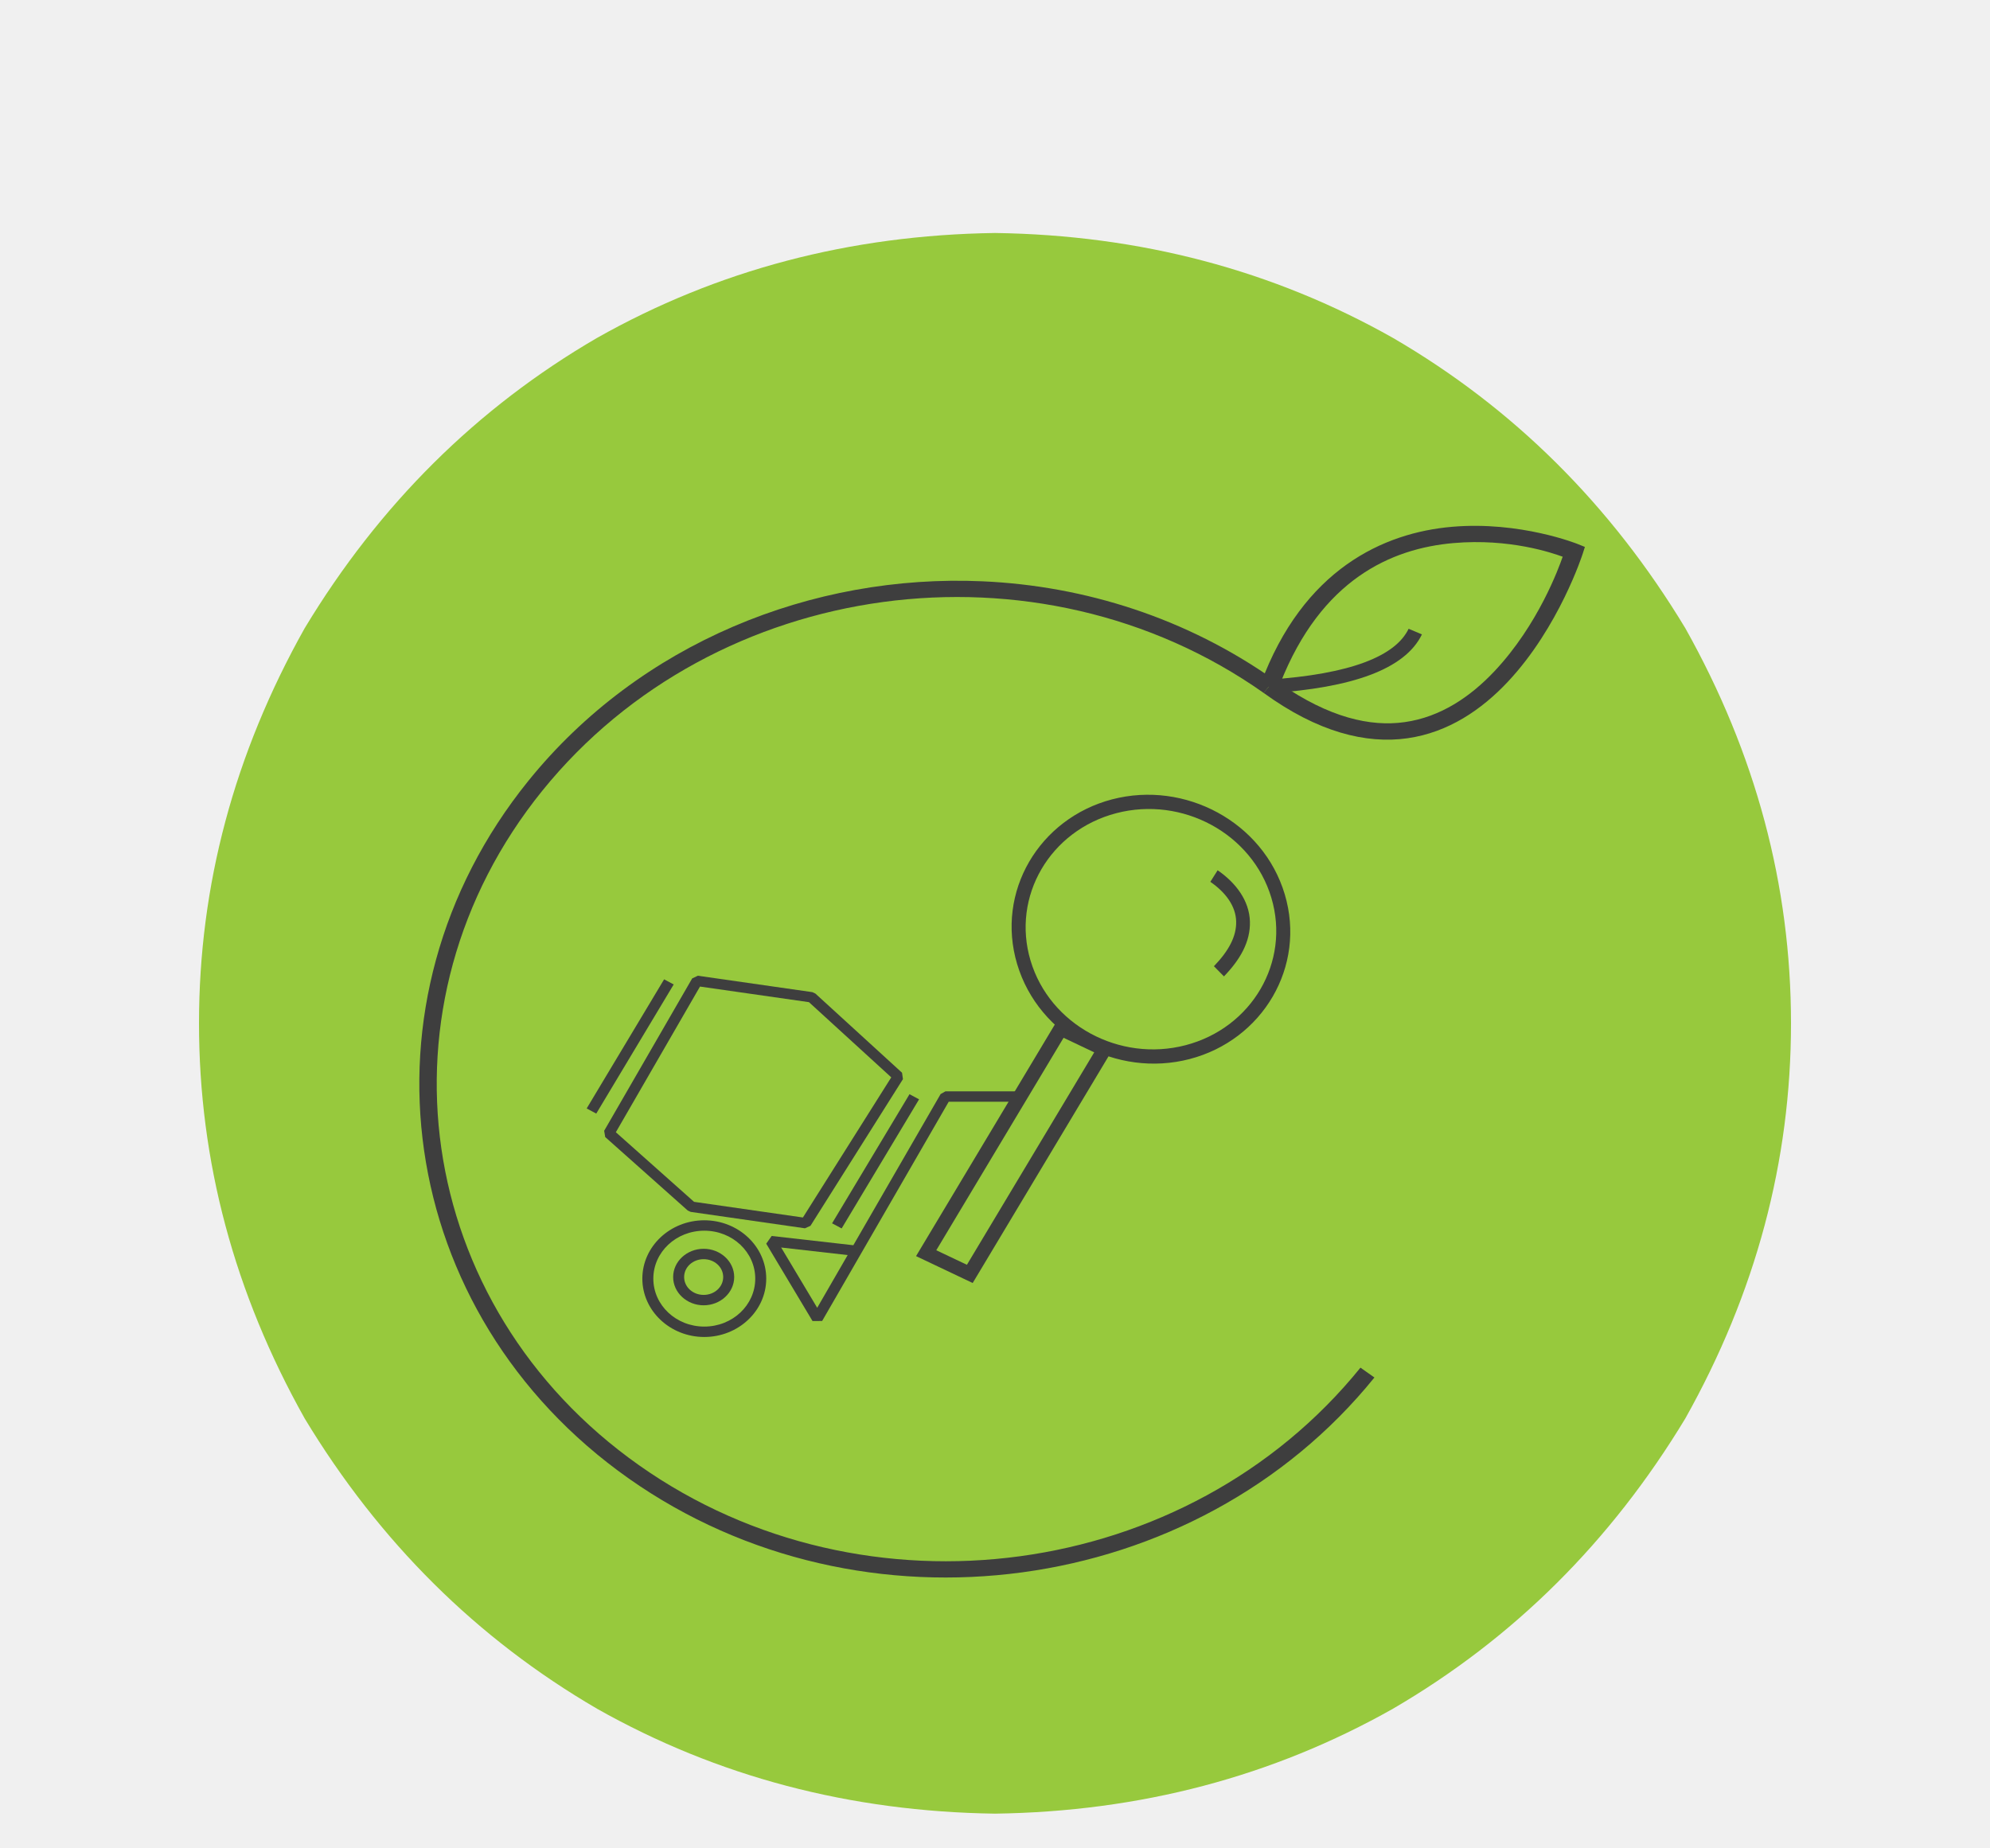
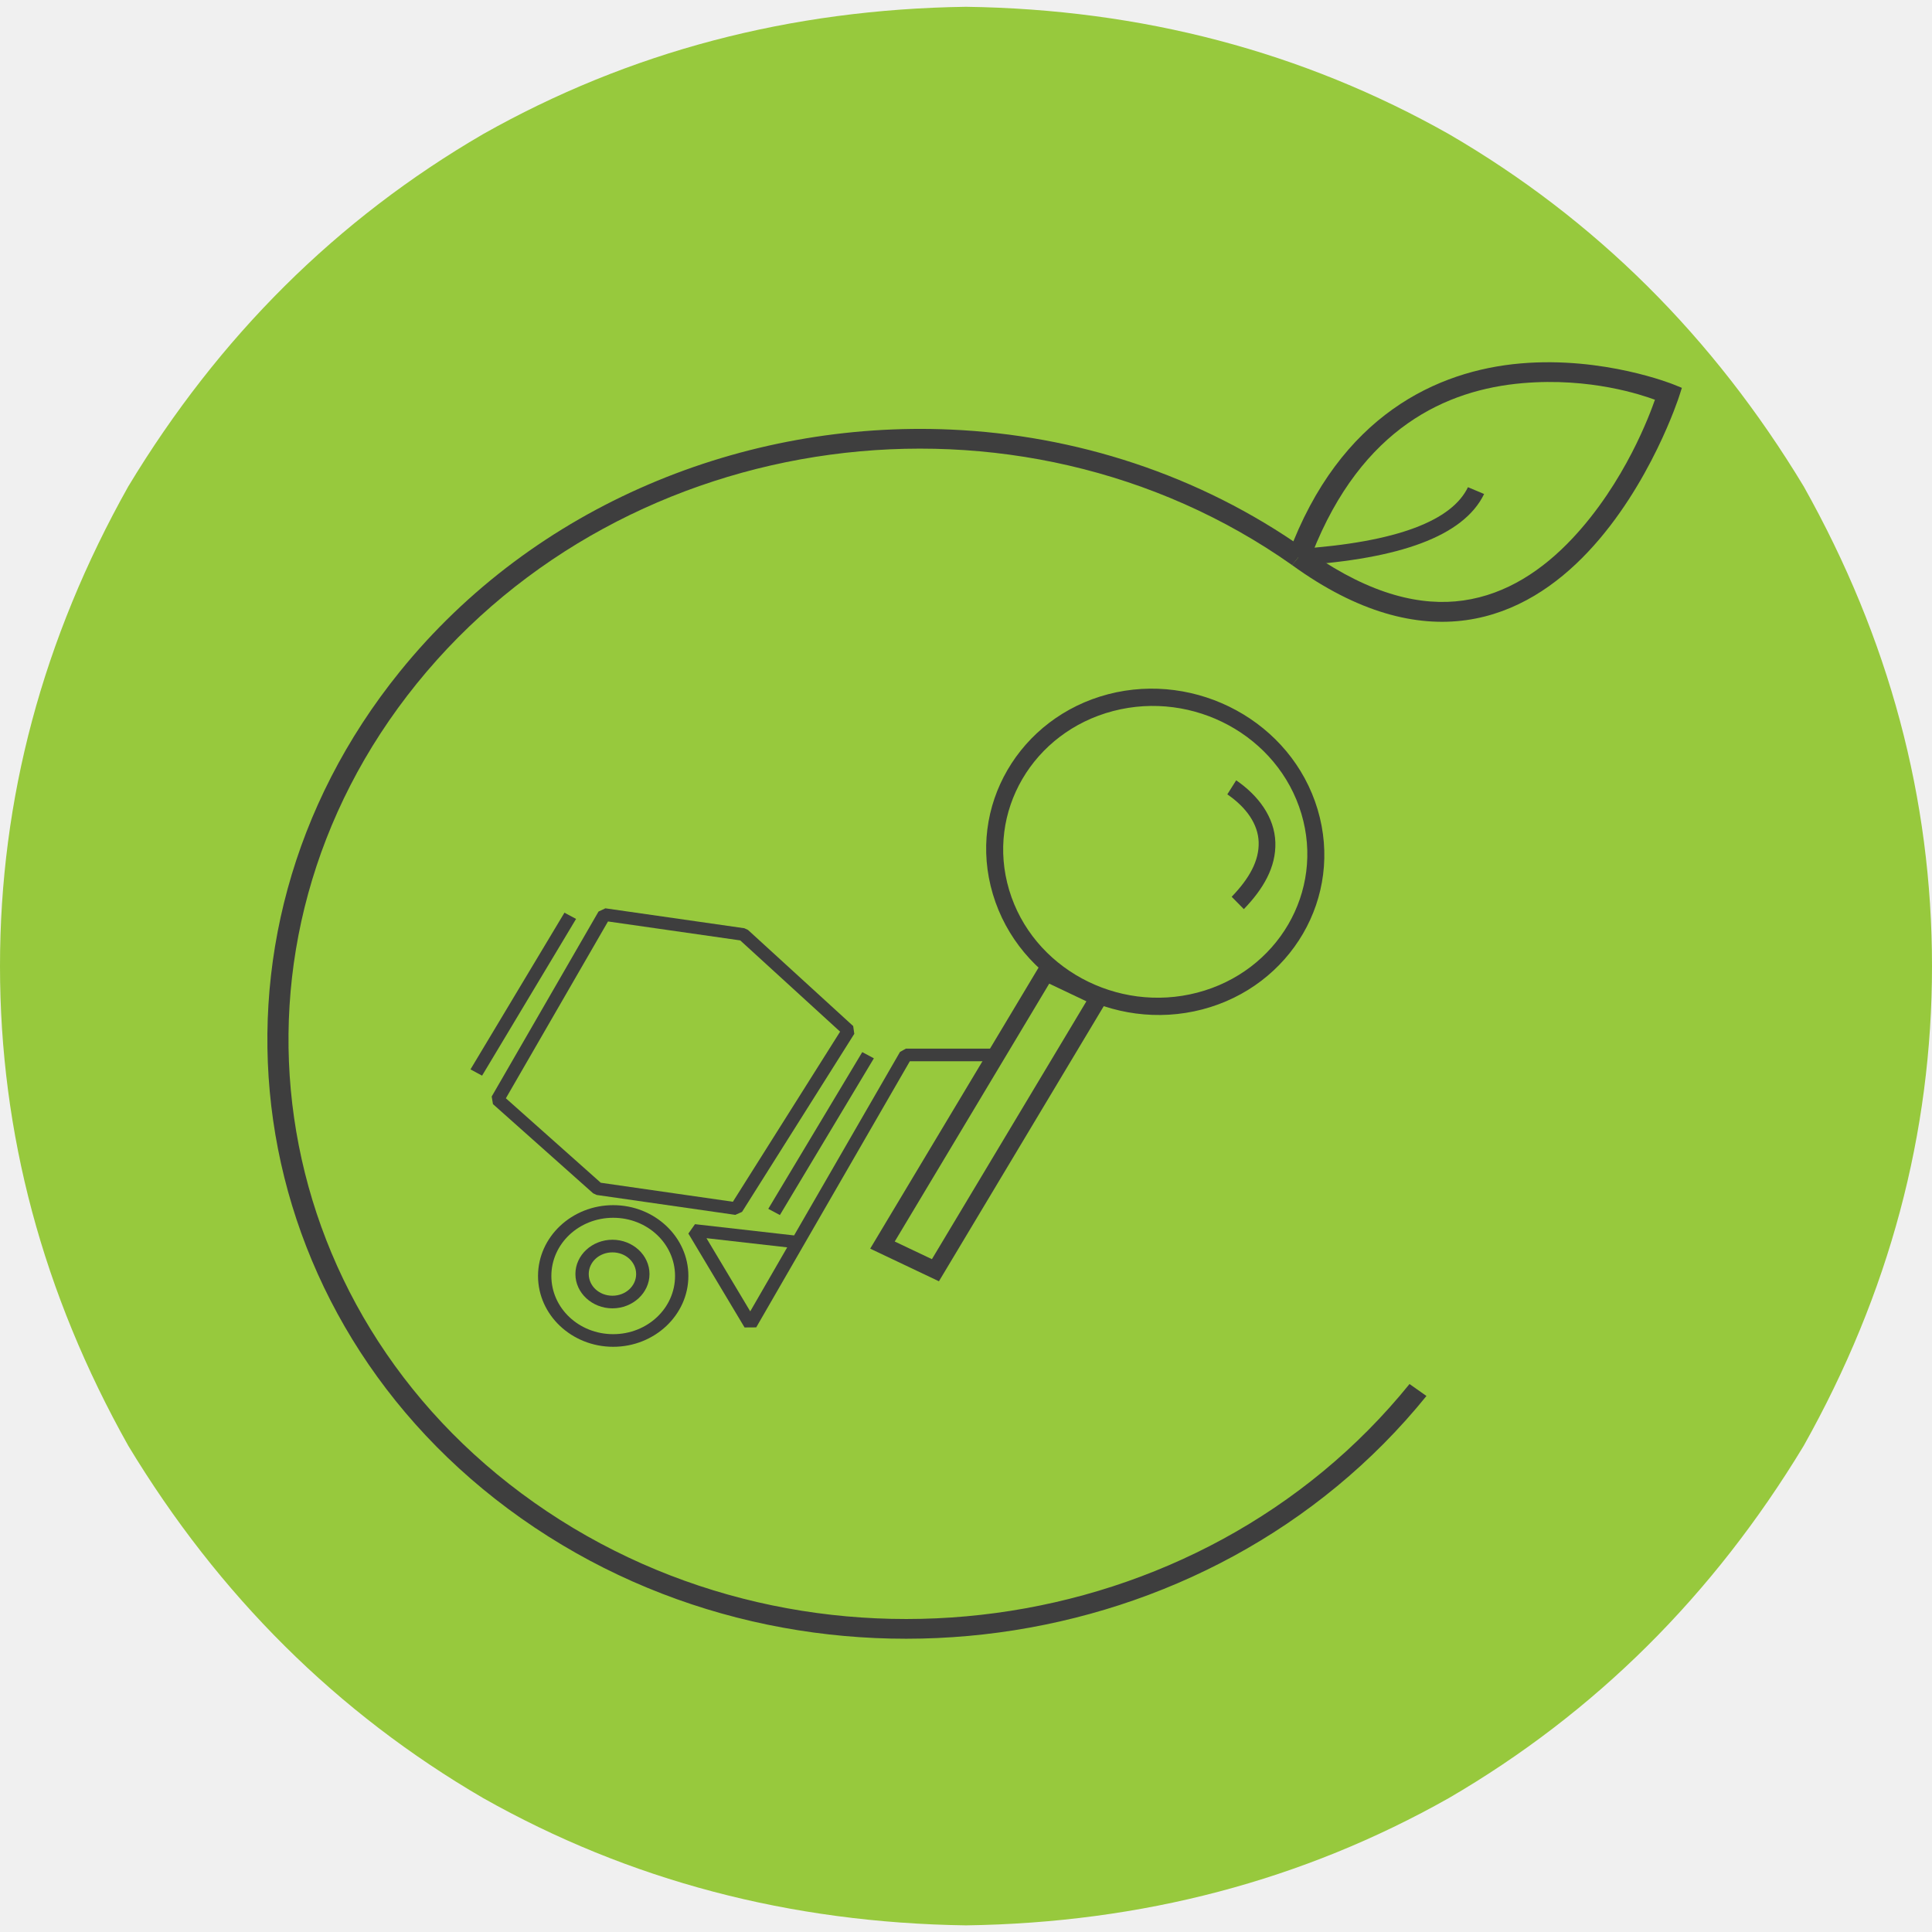
- <svg xmlns="http://www.w3.org/2000/svg" width="140" height="130" viewBox="0 0 140 130" fill="none">
+ <svg xmlns="http://www.w3.org/2000/svg" width="112" height="112" viewBox="14 16 112 112" fill="none">
  <path d="M70 127.615C80.204 127.471 89.538 125.01 98 120.231C106.462 115.299 113.317 108.491 118.564 99.81C123.521 90.974 126 81.706 126 72.005C126 62.304 123.521 53.035 118.564 44.2C113.317 35.508 106.462 28.701 98 23.778C89.538 19 80.204 16.538 70 16.394C59.796 16.538 50.462 19 42 23.778C33.538 28.701 26.683 35.508 21.436 44.2C16.479 53.035 14 62.304 14 72.005C14 81.706 16.479 90.974 21.436 99.81C26.683 108.491 33.538 115.299 42 120.231C50.462 125.01 59.796 127.471 70 127.615Z" fill="#97C93D" />
  <g clip-path="url(#clip0_2002_36)">
    <path d="M69.13 40.903C57.131 40.369 45.012 45.247 37.176 54.938C24.639 70.445 27.788 92.43 44.221 104.023C60.653 115.615 84.155 112.432 96.693 96.926L95.711 96.233C83.57 111.248 60.86 114.319 44.965 103.105C29.069 91.892 26.018 70.647 38.158 55.631C50.299 40.616 73.009 37.545 88.904 48.759L89.646 47.841C83.484 43.494 76.329 41.224 69.13 40.903Z" fill-rule="evenodd" clip-rule="evenodd" fill="#3E3E3E" />
    <path d="M102.15 37.068C97.333 37.485 91.68 40.055 88.694 48.113L89.275 48.302L88.898 48.755C92.714 51.525 96.107 52.358 99.008 51.948C101.91 51.538 104.25 49.915 106.063 47.989C109.69 44.137 111.342 38.976 111.342 38.976L111.5 38.484L110.995 38.28C110.995 38.28 106.967 36.651 102.15 37.068ZM102.262 38.212C106.204 37.871 109.198 38.903 109.938 39.173C109.669 39.944 108.22 43.956 105.139 47.229C103.446 49.027 101.346 50.455 98.824 50.811C96.4 51.154 93.507 50.49 90.061 48.102C92.949 40.76 97.892 38.59 102.262 38.212Z" fill-rule="evenodd" clip-rule="evenodd" fill="#3E3E3E" />
    <path d="M99.099 44.243C98.641 45.192 97.648 45.988 96.009 46.603C94.371 47.217 92.108 47.632 89.239 47.822L89.311 48.779C92.247 48.584 94.601 48.164 96.392 47.492C98.184 46.82 99.437 45.878 100.035 44.638L99.099 44.243Z" fill-rule="evenodd" clip-rule="evenodd" fill="#3E3E3E" />
    <path d="M90.384 62.924C88.864 57.837 83.37 54.906 78.24 56.245C73.109 57.585 70.038 62.751 71.558 67.838C73.078 72.925 78.569 75.857 83.699 74.517C88.83 73.178 91.904 68.011 90.384 62.924ZM89.442 63.17C90.793 67.693 88.062 72.329 83.408 73.544C78.755 74.759 73.852 72.115 72.501 67.592C71.149 63.069 73.877 58.434 78.531 57.219C83.184 56.004 88.09 58.647 89.442 63.17Z" fill-rule="evenodd" clip-rule="evenodd" fill="#3E3E3E" />
    <path d="M78.402 73.633L74.417 71.741L64.446 88.385L68.431 90.277L78.402 73.633ZM76.98 74.047L68.024 88.995L65.869 87.972L74.824 73.023L76.98 74.047Z" fill-rule="evenodd" clip-rule="evenodd" fill="#3E3E3E" />
    <path d="M87.934 64.838C87.89 63.371 86.945 62.116 85.663 61.235L85.149 62.049C86.252 62.806 86.934 63.774 86.966 64.821C86.998 65.891 86.433 66.917 85.401 67.987L86.107 68.703C87.225 67.543 87.977 66.281 87.934 64.838Z" fill-rule="evenodd" clip-rule="evenodd" fill="#3E3E3E" />
    <path d="M46.722 68.909L41.274 77.994L41.947 78.356L47.395 69.271L46.722 68.909Z" fill-rule="evenodd" clip-rule="evenodd" fill="#3E3E3E" />
    <path d="M63.986 76.992L58.538 86.077L59.211 86.437L64.659 77.352L63.986 76.992Z" fill-rule="evenodd" clip-rule="evenodd" fill="#3E3E3E" />
    <path d="M49.095 68.656L48.697 68.843L42.504 79.566L42.578 80.007L48.384 85.177L48.591 85.273L56.627 86.427L57.018 86.253L63.524 75.932L63.46 75.482L57.361 69.909L57.151 69.811L49.095 68.656ZM49.246 69.418L56.912 70.516L62.702 75.806L56.486 85.667L48.827 84.565L43.326 79.669L49.246 69.418Z" fill-rule="evenodd" clip-rule="evenodd" fill="#3E3E3E" />
    <path d="M66.514 76.791L66.174 76.982L60.034 87.619L54.289 86.967L53.906 87.51L57.163 92.954L57.839 92.949L66.744 77.522H71.574V76.791L66.514 76.791ZM54.955 87.779L59.635 88.311L57.492 92.021L54.955 87.779Z" fill-rule="evenodd" clip-rule="evenodd" fill="#3E3E3E" />
    <path d="M49.548 85.864C47.147 85.864 45.19 87.706 45.19 89.969C45.19 92.233 47.147 94.075 49.548 94.075C51.949 94.075 53.906 92.233 53.906 89.969C53.906 87.706 51.949 85.864 49.548 85.864ZM49.548 86.596C51.533 86.596 53.133 88.103 53.133 89.969C53.133 91.836 51.533 93.343 49.548 93.343C47.563 93.343 45.963 91.836 45.963 89.969C45.963 88.103 47.563 86.596 49.548 86.596Z" fill-rule="evenodd" clip-rule="evenodd" fill="#3E3E3E" />
    <path d="M49.504 87.869C48.328 87.869 47.357 88.758 47.357 89.857C47.357 90.955 48.328 91.846 49.504 91.846C50.68 91.846 51.652 90.955 51.652 89.857C51.652 88.758 50.68 87.869 49.504 87.869ZM49.504 88.601C50.273 88.601 50.878 89.164 50.878 89.857C50.878 90.55 50.273 91.114 49.504 91.114C48.735 91.114 48.13 90.55 48.13 89.857C48.13 89.164 48.735 88.601 49.504 88.601Z" fill-rule="evenodd" clip-rule="evenodd" fill="#3E3E3E" />
  </g>
  <defs>
    <clipPath id="clip0_2002_36">
      <rect width="82" height="74" fill="white" transform="translate(29.5 37)" />
    </clipPath>
  </defs>
</svg>
